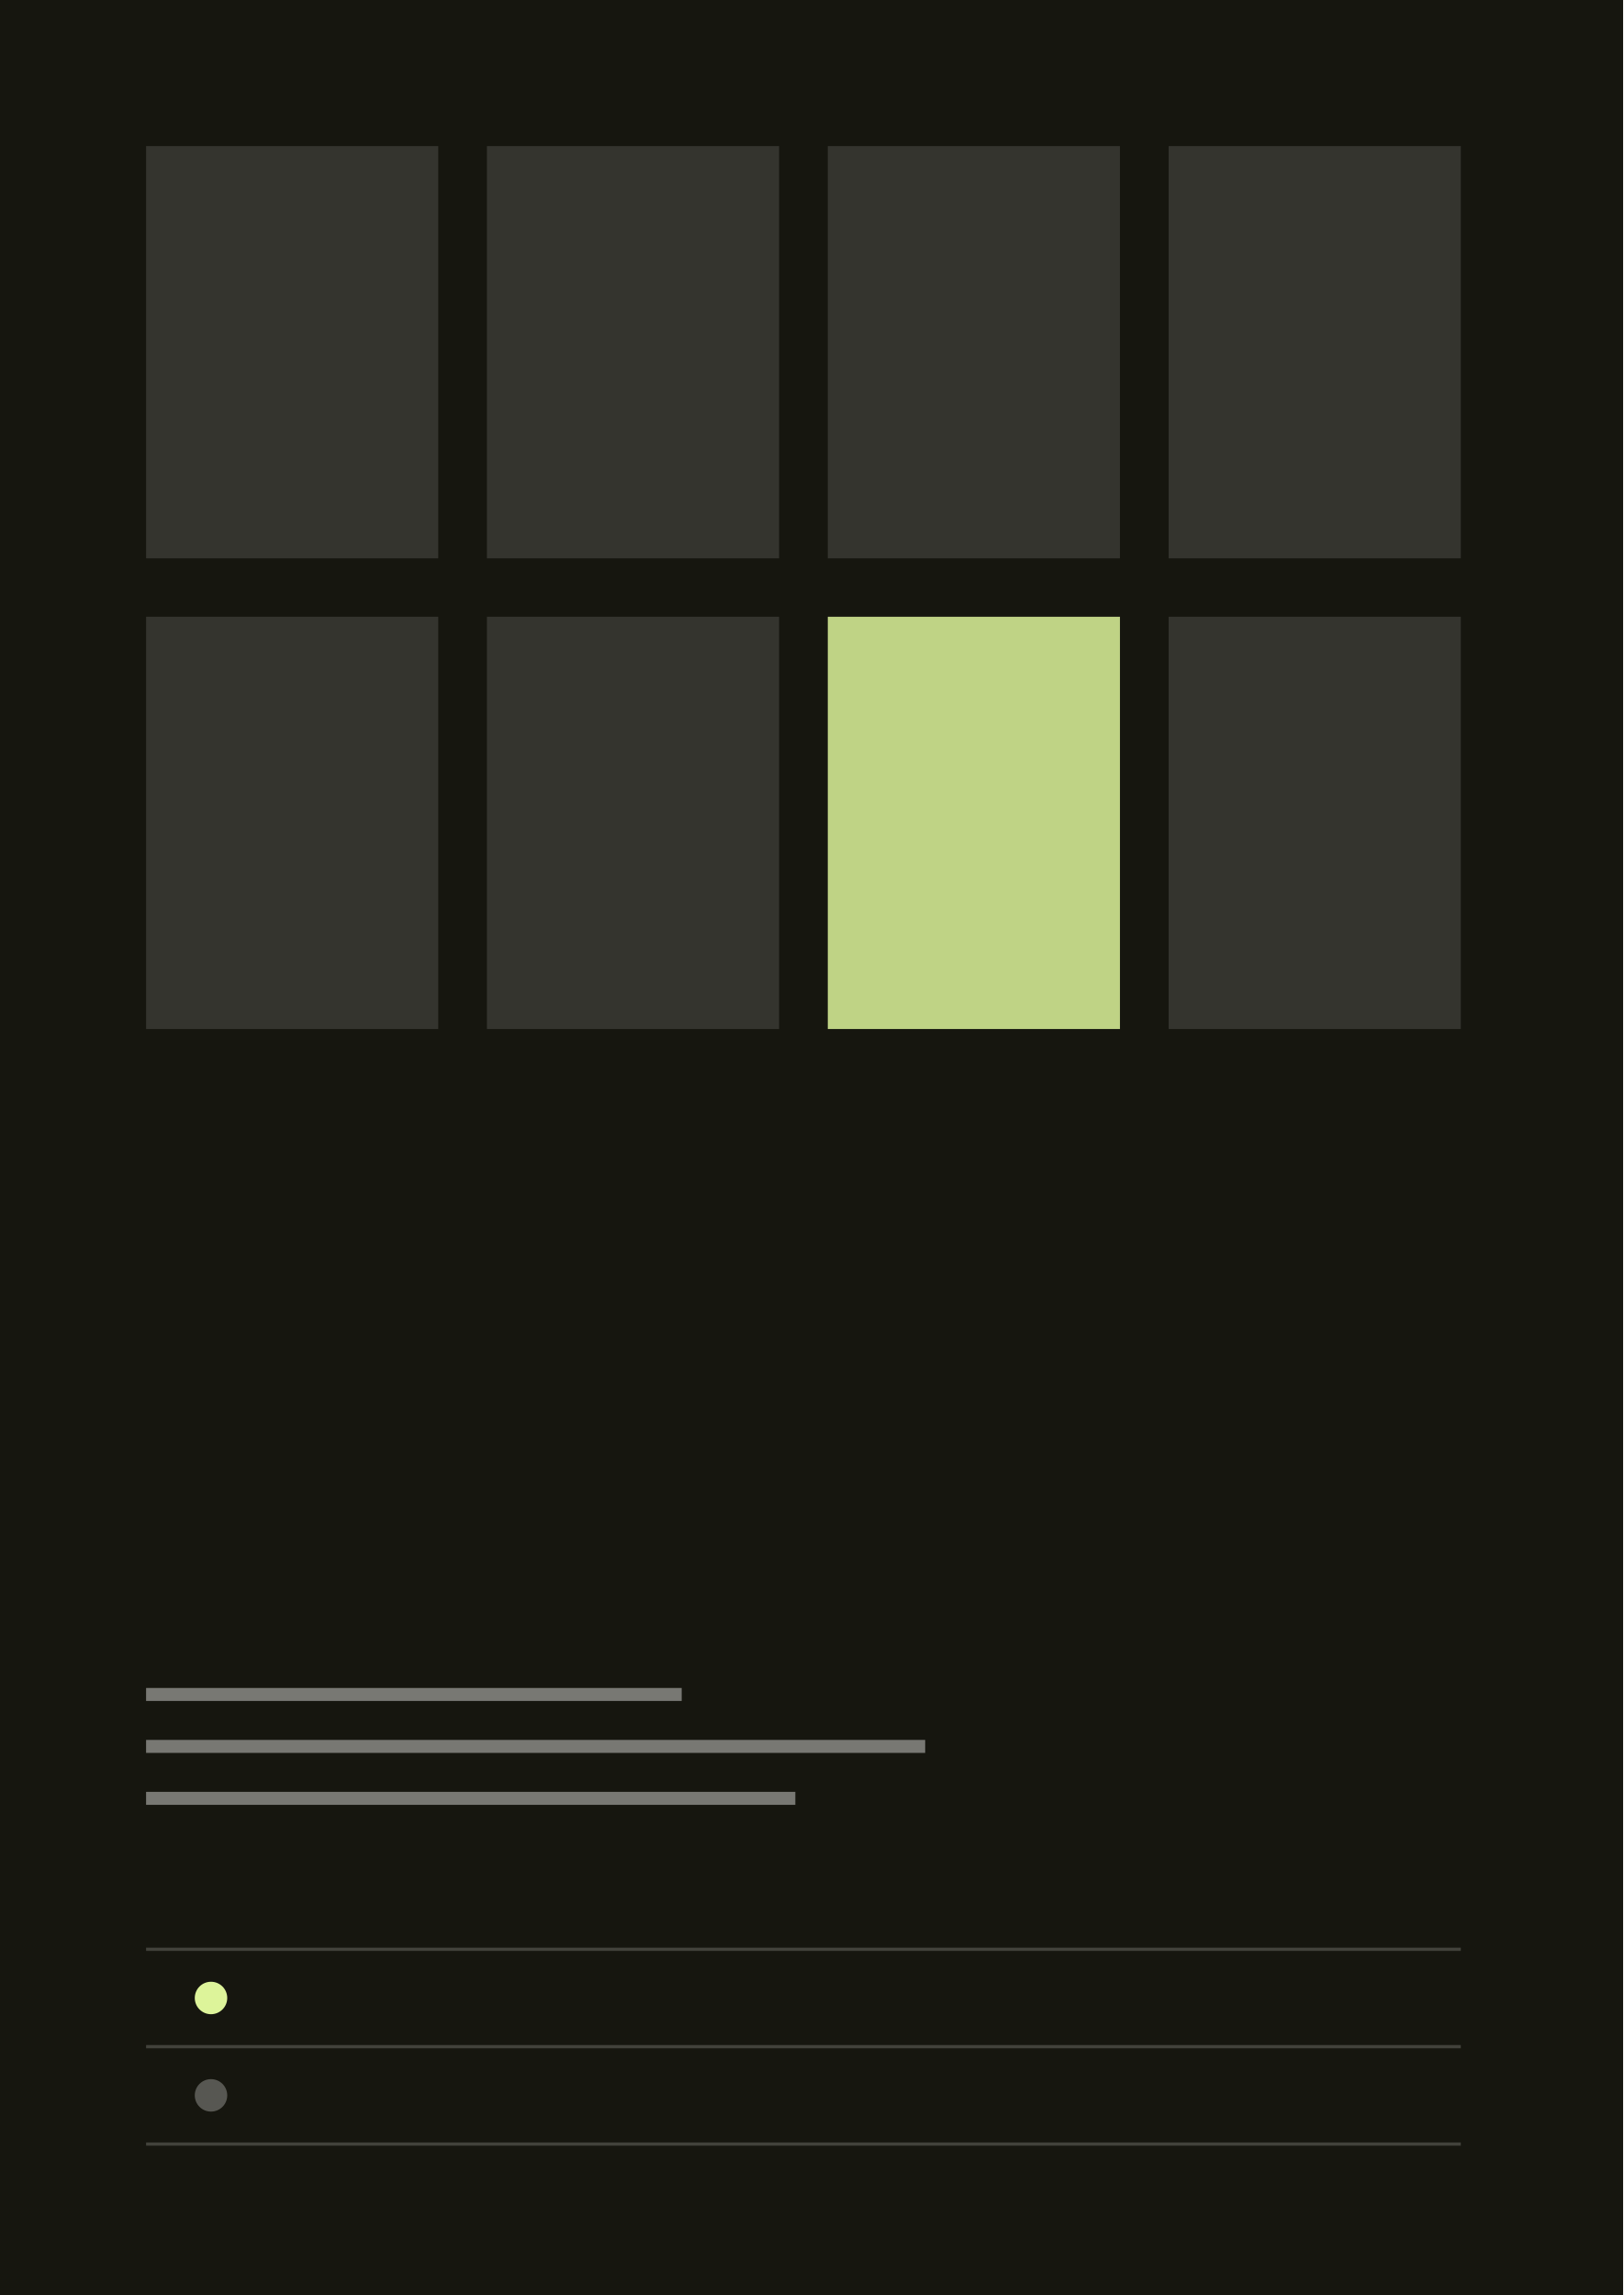
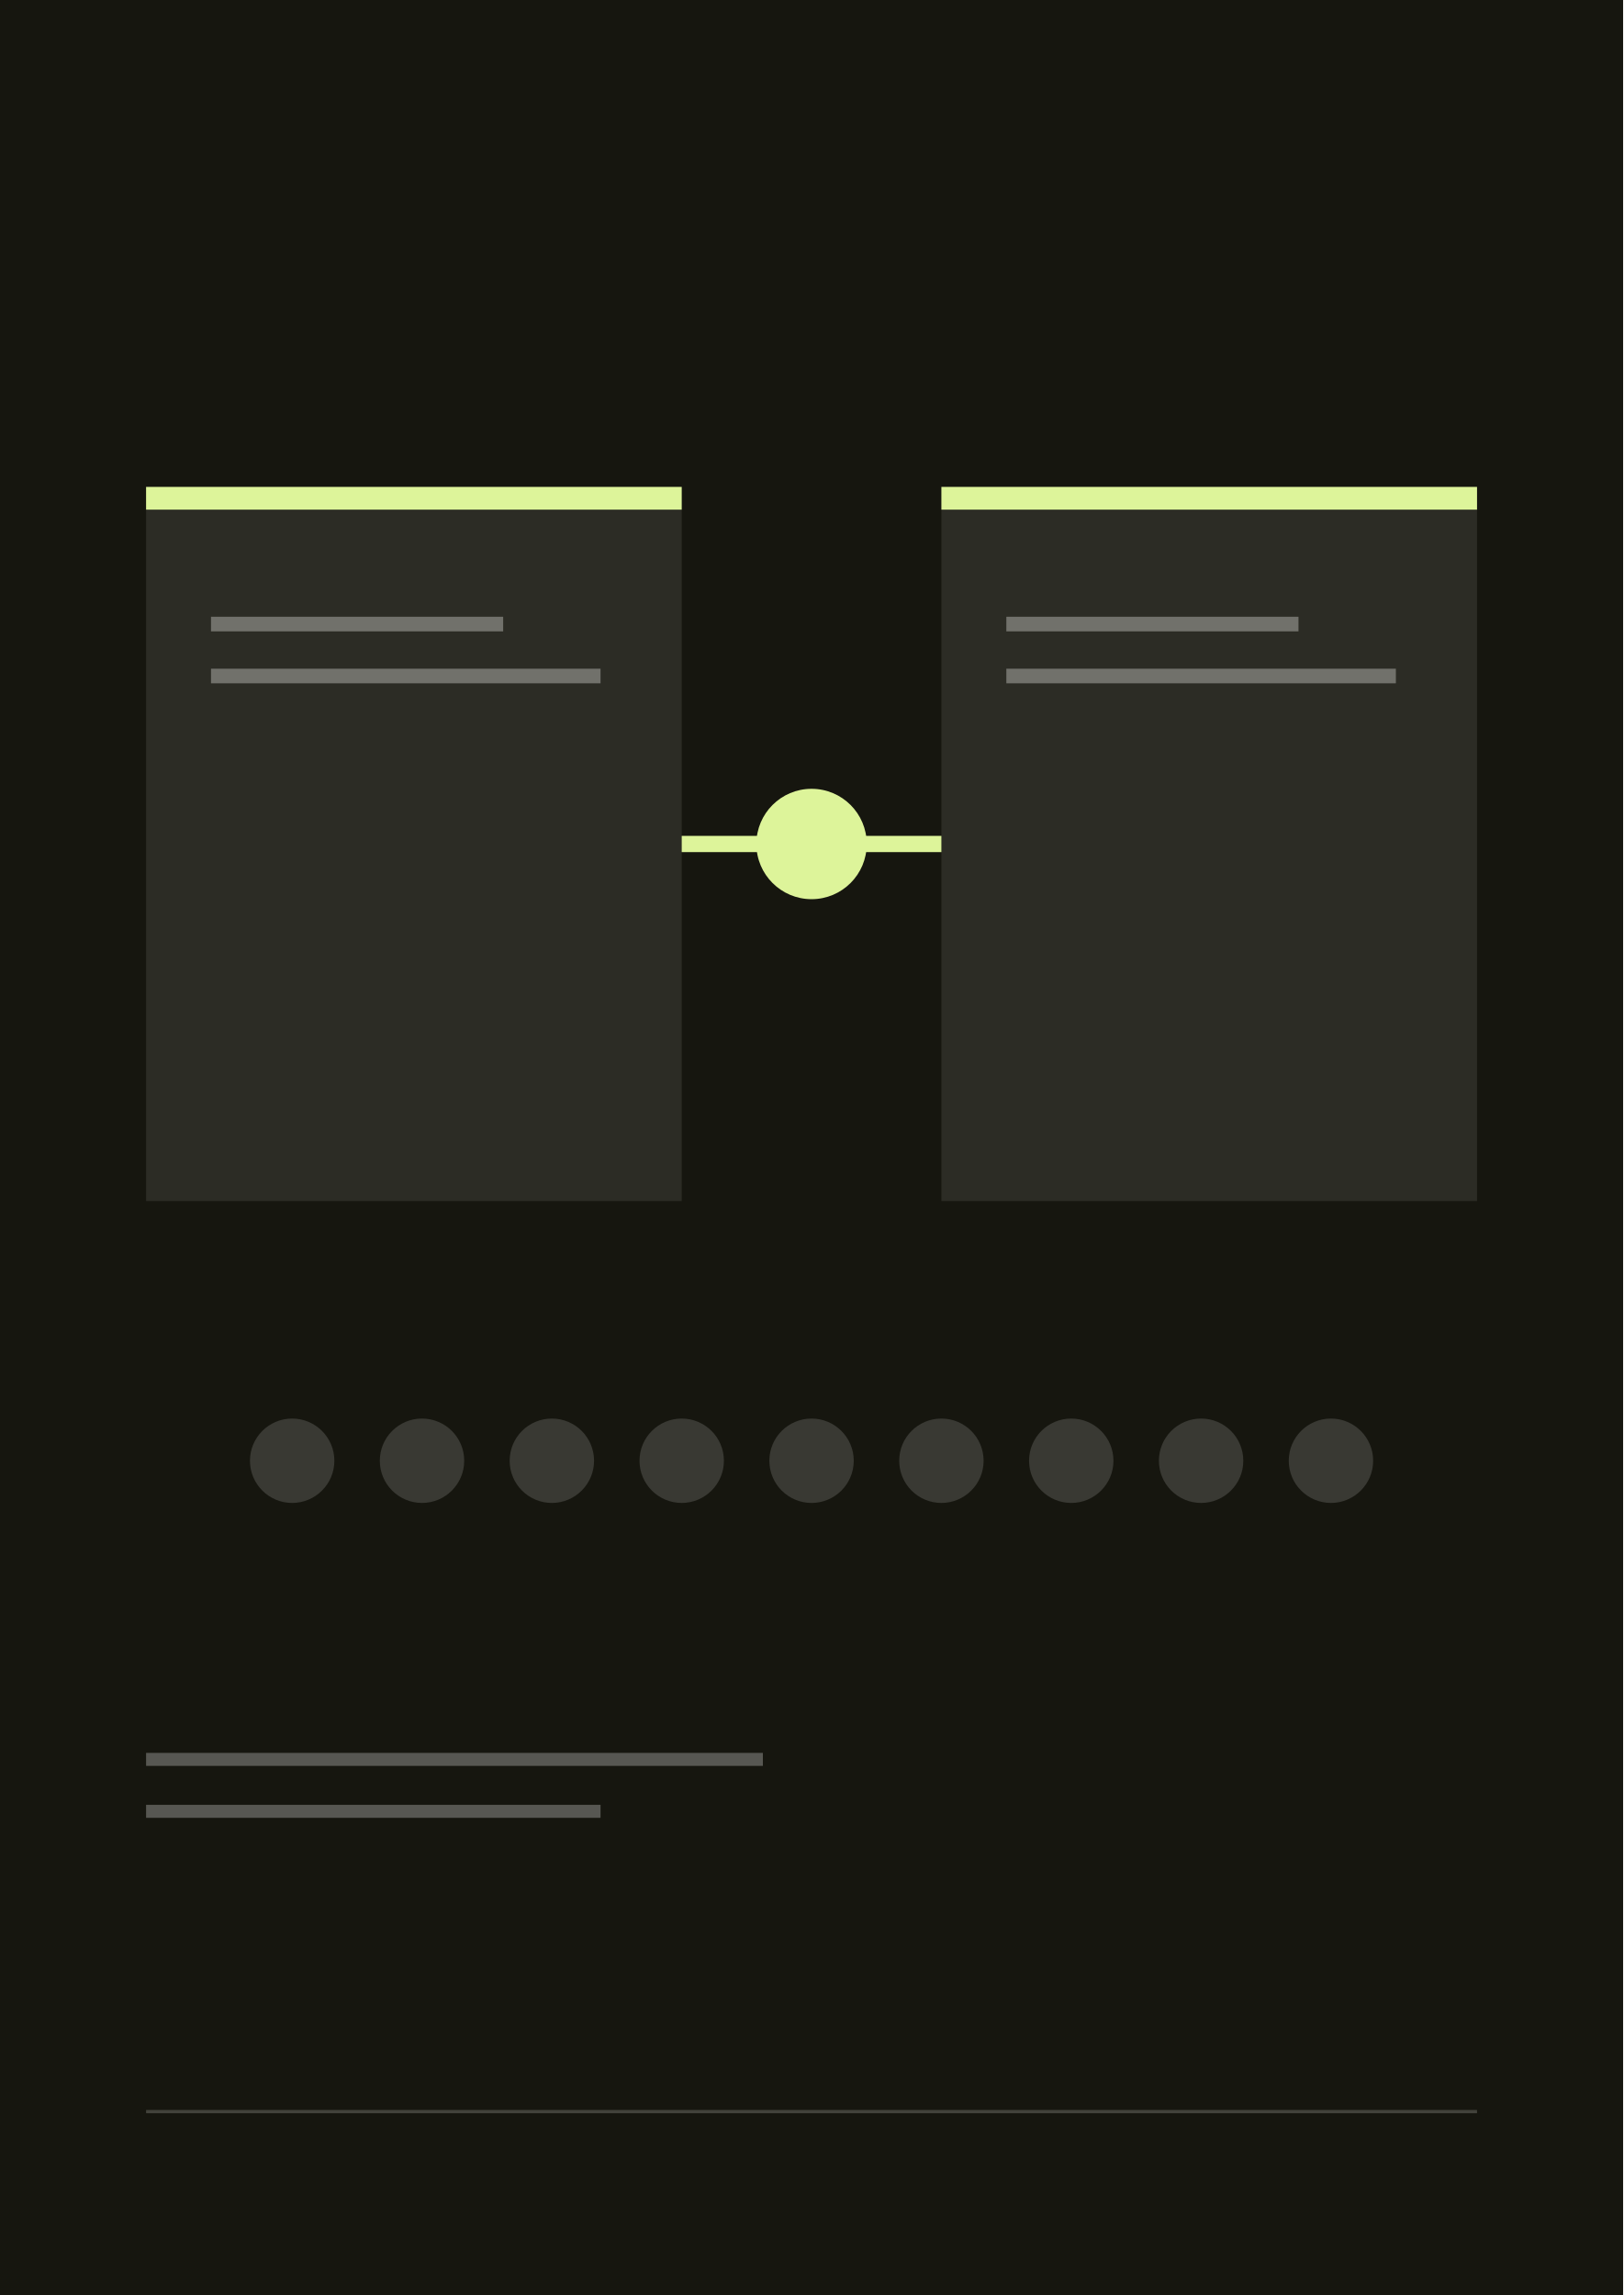
<svg xmlns="http://www.w3.org/2000/svg" viewBox="0 0 1000 1414" role="img" aria-label="Placeholder">
  <rect width="1000" height="1414" fill="#16160f" />
-   <g fill="#f1f1ef" fill-opacity="0.14">
-     <rect x="90" y="90" width="180" height="254" />
-     <rect x="300" y="90" width="180" height="254" />
-     <rect x="510" y="90" width="180" height="254" />
-     <rect x="720" y="90" width="180" height="254" />
-     <rect x="90" y="380" width="180" height="254" />
-     <rect x="300" y="380" width="180" height="254" />
-     <rect x="720" y="380" width="180" height="254" />
+   <rect x="90" y="300" width="330" height="440" fill="#f1f1ef" fill-opacity="0.1" />
+   <rect x="580" y="300" width="330" height="440" fill="#f1f1ef" fill-opacity="0.1" />
+   <rect x="90" y="300" width="330" height="14" fill="#ddf49a" />
+   <rect x="580" y="300" width="330" height="14" fill="#ddf49a" />
+   <path d="M420 520 H580" stroke="#ddf49a" stroke-width="10" />
+   <circle cx="500" cy="520" r="34" fill="#ddf49a" />
+   <g fill="#f1f1ef" fill-opacity="0.35">
+     <rect x="130" y="380" width="180" height="9" />
+     <rect x="130" y="412" width="240" height="9" />
+     <rect x="620" y="380" width="180" height="9" />
+     <rect x="620" y="412" width="240" height="9" />
  </g>
-   <rect x="510" y="380" width="180" height="254" fill="#ddf49a" fill-opacity="0.85" />
-   <g fill="#f1f1ef" fill-opacity="0.45">
-     <rect x="90" y="1040" width="330" height="8" />
-     <rect x="90" y="1072" width="480" height="8" />
-     <rect x="90" y="1104" width="400" height="8" />
+   <g fill="#f1f1ef" fill-opacity="0.16">
+     <circle cx="180" cy="900" r="26" />
+     <circle cx="260" cy="900" r="26" />
+     <circle cx="340" cy="900" r="26" />
+     <circle cx="420" cy="900" r="26" />
+     <circle cx="500" cy="900" r="26" />
+     <circle cx="580" cy="900" r="26" />
+     <circle cx="660" cy="900" r="26" />
+     <circle cx="740" cy="900" r="26" />
+     <circle cx="820" cy="900" r="26" />
  </g>
-   <g fill="#f1f1ef" fill-opacity="0.2">
-     <rect x="90" y="1200" width="810" height="2" />
-     <rect x="90" y="1260" width="810" height="2" />
-     <rect x="90" y="1320" width="810" height="2" />
+   <g fill="#f1f1ef" fill-opacity="0.3">
+     <rect x="90" y="1080" width="380" height="8" />
+     <rect x="90" y="1112" width="280" height="8" />
  </g>
-   <circle cx="130" cy="1231" r="10" fill="#ddf49a" />
-   <circle cx="130" cy="1291" r="10" fill="#f1f1ef" fill-opacity="0.3" />
+   <rect x="90" y="1300" width="820" height="2" fill="#f1f1ef" fill-opacity="0.2" />
</svg>
